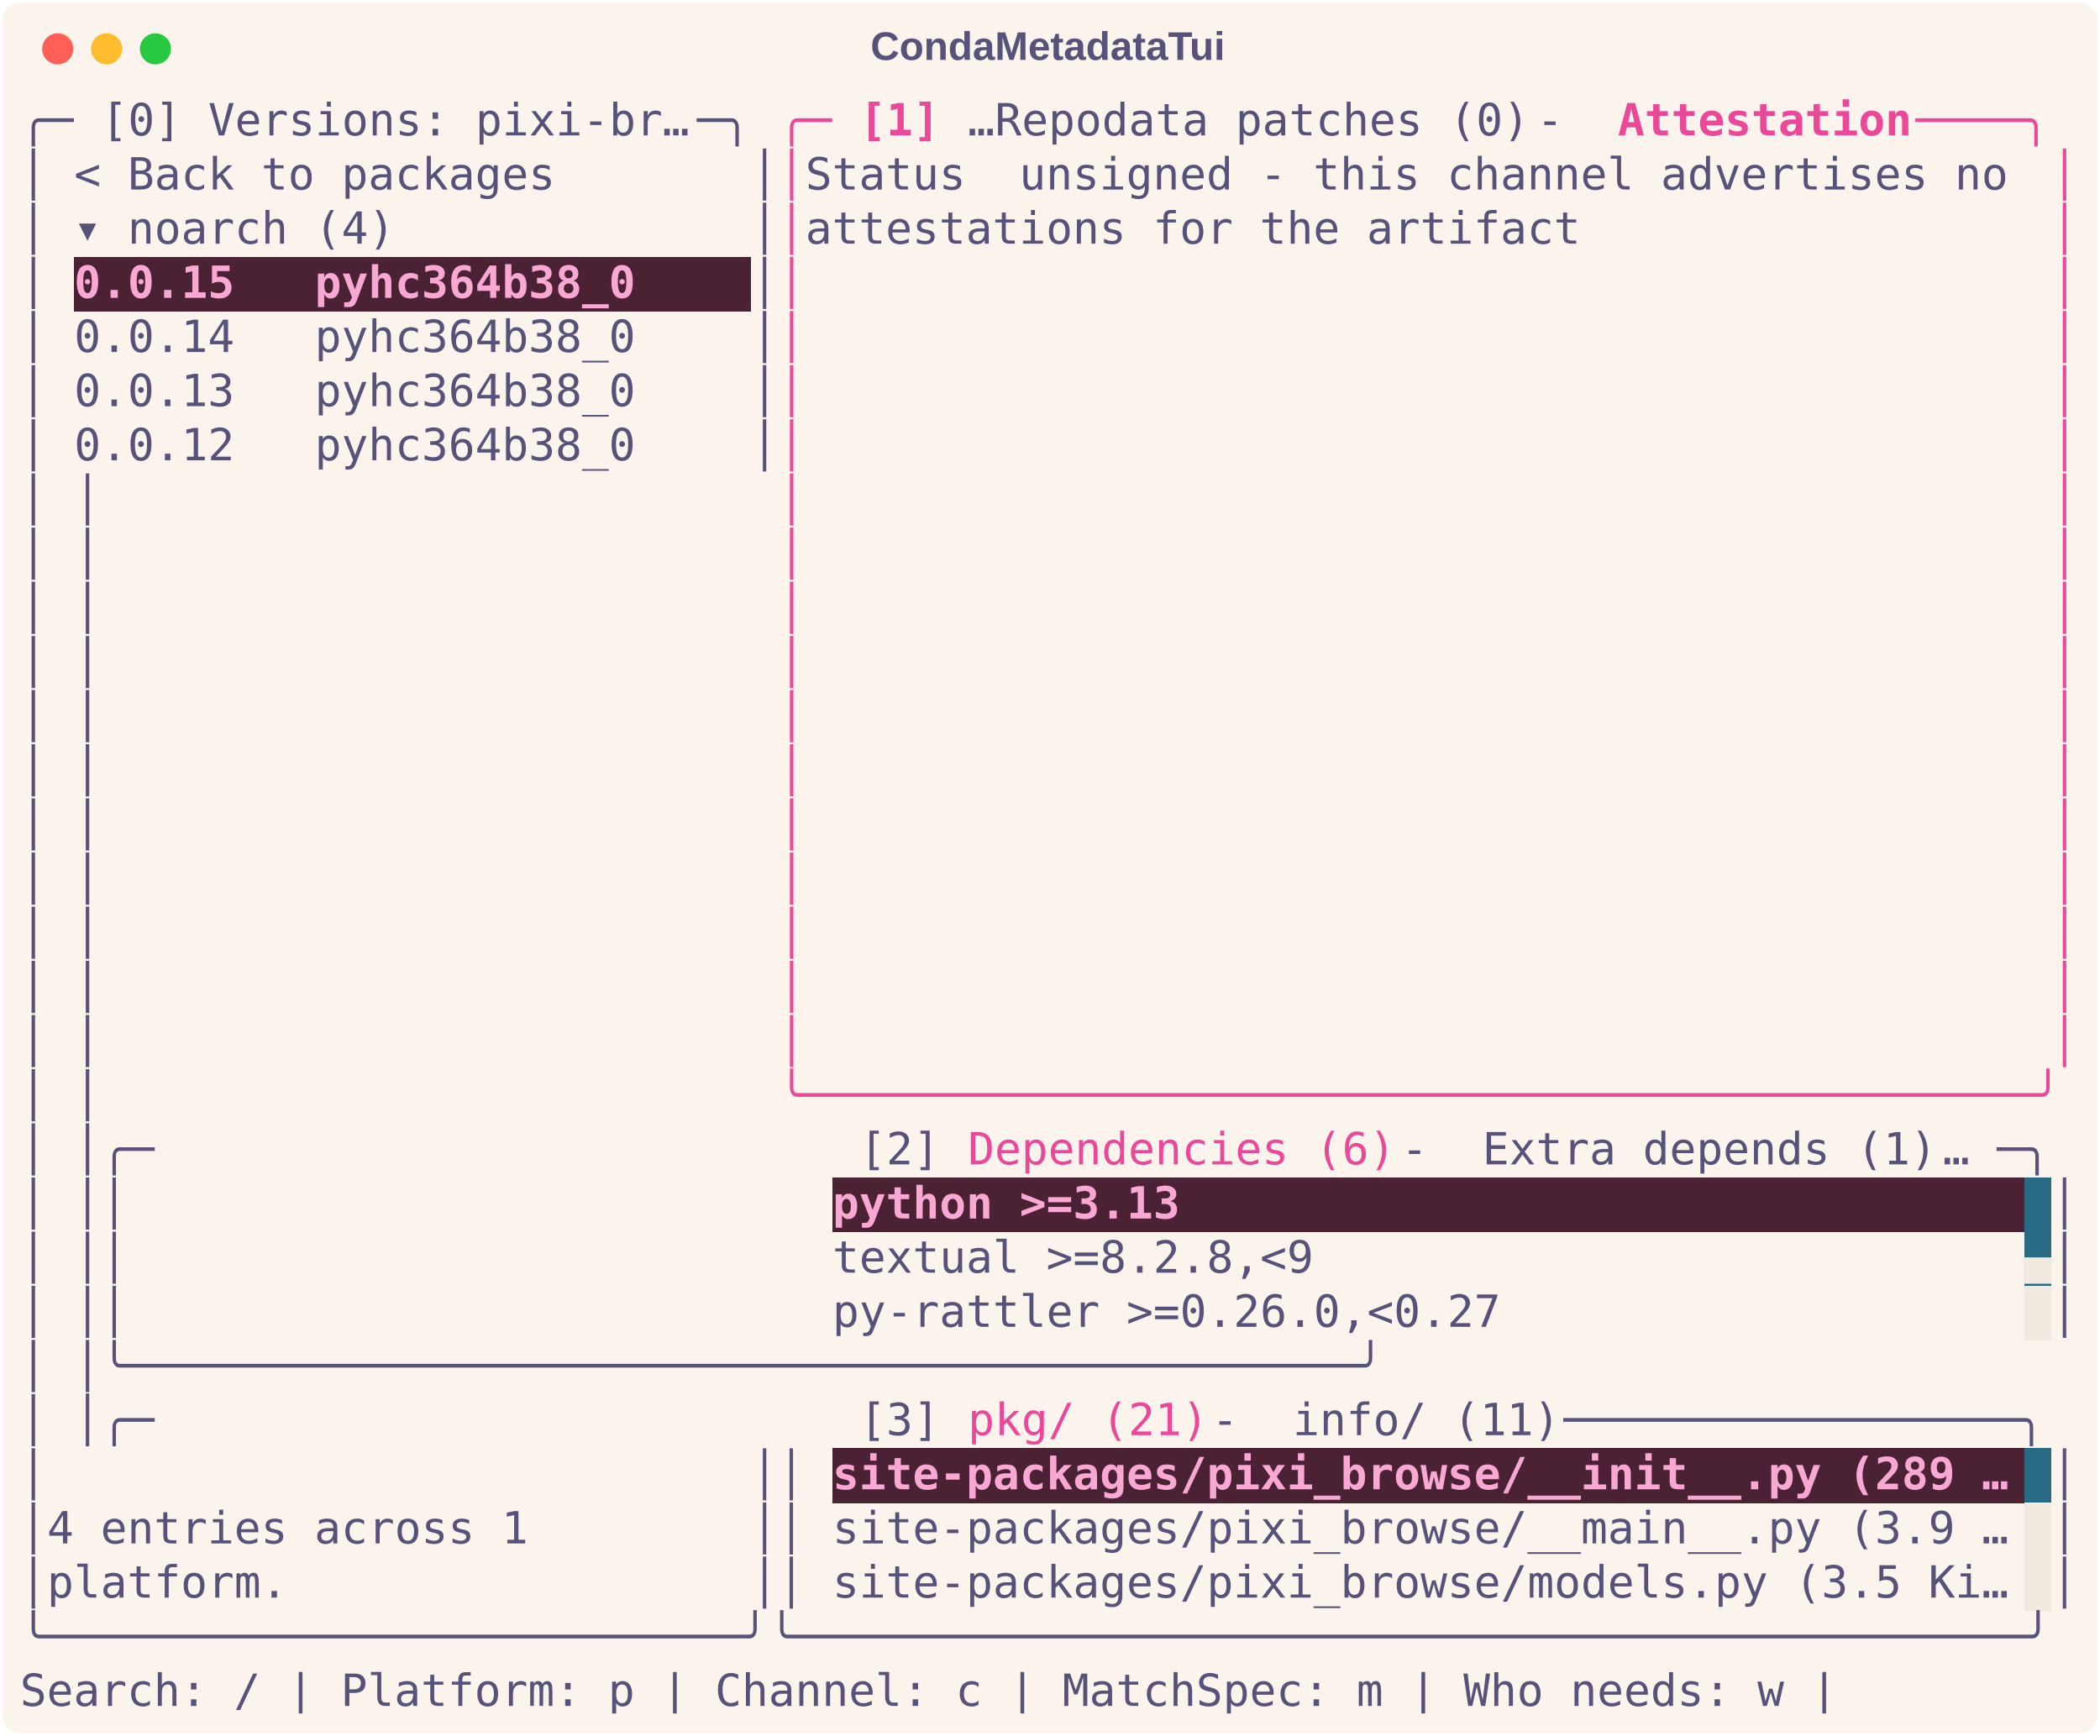
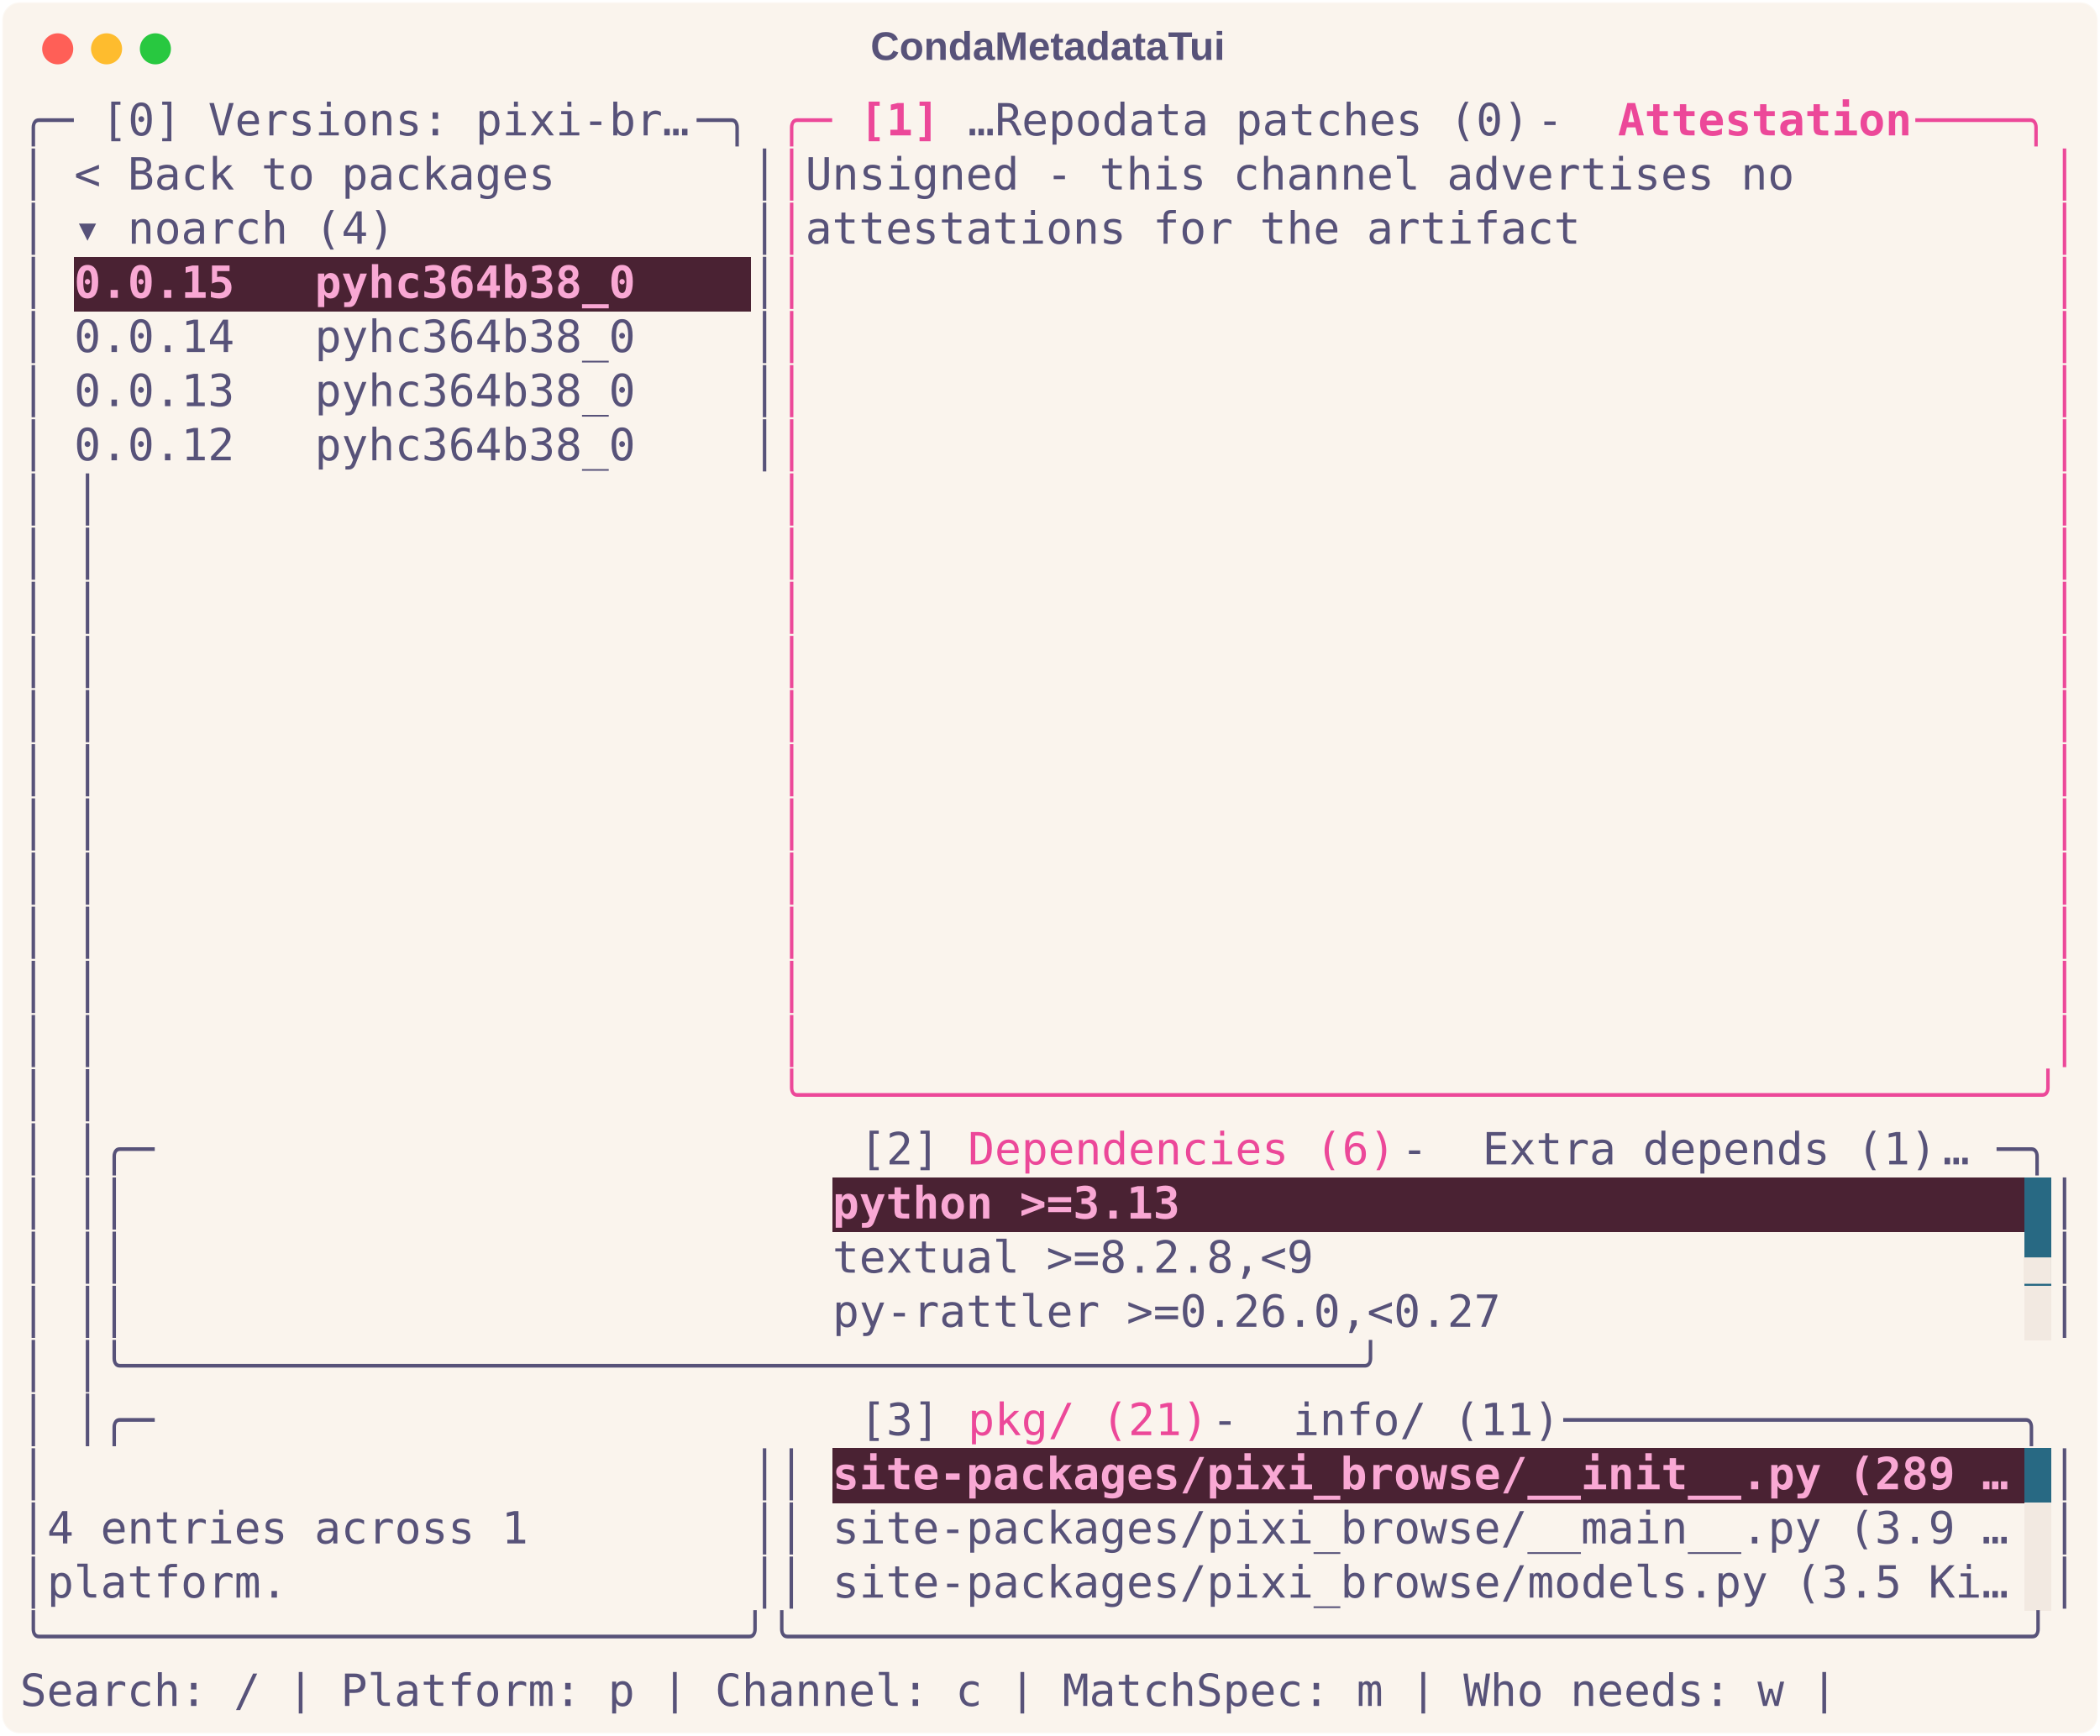
<svg xmlns="http://www.w3.org/2000/svg" class="rich-terminal" viewBox="0 0 946 782.0">
  <style>

    @font-face {
        font-family: "Fira Code";
        src: local("FiraCode-Regular"),
                url("https://cdnjs.cloudflare.com/ajax/libs/firacode/6.2.0/woff2/FiraCode-Regular.woff2") format("woff2"),
                url("https://cdnjs.cloudflare.com/ajax/libs/firacode/6.2.0/woff/FiraCode-Regular.woff") format("woff");
        font-style: normal;
        font-weight: 400;
    }
    @font-face {
        font-family: "Fira Code";
        src: local("FiraCode-Bold"),
                url("https://cdnjs.cloudflare.com/ajax/libs/firacode/6.2.0/woff2/FiraCode-Bold.woff2") format("woff2"),
                url("https://cdnjs.cloudflare.com/ajax/libs/firacode/6.2.0/woff/FiraCode-Bold.woff") format("woff");
        font-style: bold;
        font-weight: 700;
    }

    .terminal-matrix {
        font-family: Fira Code, monospace;
        font-size: 20px;
        line-height: 24.4px;
        font-variant-east-asian: full-width;
    }

    .terminal-title {
        font-size: 18px;
        font-weight: bold;
        font-family: arial;
    }

    .terminal-r1 { fill: #575279 }
.terminal-r2 { fill: #ec4899 }
.terminal-r3 { fill: #ec4899;font-weight: bold }
.terminal-r4 { fill: #f9a8d4;font-weight: bold }
.terminal-r5 { fill: #faf4ed }
.terminal-r6 { fill: #f2e9e1 }
    </style>
  <defs>
    <clipPath id="terminal-clip-terminal">
      <rect x="0" y="0" width="926.2" height="731.0" />
    </clipPath>
    <clipPath id="terminal-line-0">
      <rect x="0" y="1.5" width="927.2" height="24.65" />
    </clipPath>
    <clipPath id="terminal-line-1">
      <rect x="0" y="25.9" width="927.2" height="24.65" />
    </clipPath>
    <clipPath id="terminal-line-2">
      <rect x="0" y="50.3" width="927.2" height="24.65" />
    </clipPath>
    <clipPath id="terminal-line-3">
      <rect x="0" y="74.7" width="927.2" height="24.65" />
    </clipPath>
    <clipPath id="terminal-line-4">
      <rect x="0" y="99.1" width="927.2" height="24.65" />
    </clipPath>
    <clipPath id="terminal-line-5">
      <rect x="0" y="123.5" width="927.2" height="24.65" />
    </clipPath>
    <clipPath id="terminal-line-6">
      <rect x="0" y="147.9" width="927.2" height="24.65" />
    </clipPath>
    <clipPath id="terminal-line-7">
      <rect x="0" y="172.3" width="927.2" height="24.65" />
    </clipPath>
    <clipPath id="terminal-line-8">
      <rect x="0" y="196.7" width="927.2" height="24.65" />
    </clipPath>
    <clipPath id="terminal-line-9">
      <rect x="0" y="221.1" width="927.2" height="24.65" />
    </clipPath>
    <clipPath id="terminal-line-10">
      <rect x="0" y="245.5" width="927.2" height="24.65" />
    </clipPath>
    <clipPath id="terminal-line-11">
      <rect x="0" y="269.9" width="927.2" height="24.65" />
    </clipPath>
    <clipPath id="terminal-line-12">
      <rect x="0" y="294.3" width="927.2" height="24.65" />
    </clipPath>
    <clipPath id="terminal-line-13">
      <rect x="0" y="318.7" width="927.2" height="24.65" />
    </clipPath>
    <clipPath id="terminal-line-14">
      <rect x="0" y="343.1" width="927.2" height="24.65" />
    </clipPath>
    <clipPath id="terminal-line-15">
      <rect x="0" y="367.5" width="927.2" height="24.65" />
    </clipPath>
    <clipPath id="terminal-line-16">
      <rect x="0" y="391.9" width="927.2" height="24.65" />
    </clipPath>
    <clipPath id="terminal-line-17">
      <rect x="0" y="416.3" width="927.2" height="24.65" />
    </clipPath>
    <clipPath id="terminal-line-18">
      <rect x="0" y="440.7" width="927.2" height="24.65" />
    </clipPath>
    <clipPath id="terminal-line-19">
      <rect x="0" y="465.1" width="927.2" height="24.65" />
    </clipPath>
    <clipPath id="terminal-line-20">
      <rect x="0" y="489.5" width="927.2" height="24.65" />
    </clipPath>
    <clipPath id="terminal-line-21">
      <rect x="0" y="513.9" width="927.2" height="24.65" />
    </clipPath>
    <clipPath id="terminal-line-22">
      <rect x="0" y="538.3" width="927.2" height="24.65" />
    </clipPath>
    <clipPath id="terminal-line-23">
      <rect x="0" y="562.7" width="927.2" height="24.65" />
    </clipPath>
    <clipPath id="terminal-line-24">
      <rect x="0" y="587.1" width="927.2" height="24.65" />
    </clipPath>
    <clipPath id="terminal-line-25">
      <rect x="0" y="611.5" width="927.2" height="24.65" />
    </clipPath>
    <clipPath id="terminal-line-26">
      <rect x="0" y="635.9" width="927.2" height="24.65" />
    </clipPath>
    <clipPath id="terminal-line-27">
      <rect x="0" y="660.3" width="927.2" height="24.65" />
    </clipPath>
    <clipPath id="terminal-line-28">
      <rect x="0" y="684.7" width="927.2" height="24.65" />
    </clipPath>
  </defs>
  <rect fill="#faf4ed" stroke="rgba(255,255,255,0.35)" stroke-width="1" x="1" y="1" width="944" height="780" rx="8" />
  <text class="terminal-title" fill="#575279" text-anchor="middle" x="472" y="27">CondaMetadataTui</text>
  <g transform="translate(26,22)">
    <circle cx="0" cy="0" r="7" fill="#ff5f57" />
    <circle cx="22" cy="0" r="7" fill="#febc2e" />
    <circle cx="44" cy="0" r="7" fill="#28c840" />
  </g>
  <g transform="translate(9, 41)" clip-path="url(#terminal-clip-terminal)">
    <rect fill="#4a2233" x="24.4" y="74.7" width="256.2" height="24.65" shape-rendering="crispEdges" />
    <rect fill="#4a2233" x="280.6" y="74.7" width="48.8" height="24.65" shape-rendering="crispEdges" />
    <rect fill="#4a2233" x="366" y="489.5" width="158.6" height="24.65" shape-rendering="crispEdges" />
    <rect fill="#4a2233" x="524.6" y="489.5" width="378.2" height="24.65" shape-rendering="crispEdges" />
    <rect fill="#286983" x="902.8" y="489.5" width="12.2" height="24.65" shape-rendering="crispEdges" />
    <rect fill="#286983" x="902.8" y="513.9" width="12.2" height="24.65" shape-rendering="crispEdges" />
    <rect fill="#f2e9e1" x="902.8" y="538.3" width="12.2" height="24.65" shape-rendering="crispEdges" />
    <rect fill="#4a2233" x="366" y="611.5" width="536.8" height="24.65" shape-rendering="crispEdges" />
    <rect fill="#286983" x="902.8" y="611.5" width="12.2" height="24.65" shape-rendering="crispEdges" />
    <rect fill="#f2e9e1" x="902.8" y="635.9" width="12.2" height="24.65" shape-rendering="crispEdges" />
    <rect fill="#f2e9e1" x="902.8" y="660.3" width="12.2" height="24.65" shape-rendering="crispEdges" />
    <g class="terminal-matrix">
      <text class="terminal-r1" x="0" y="20" textLength="36.6" clip-path="url(#terminal-line-0)">╭─ </text>
      <text class="terminal-r1" x="36.6" y="20" textLength="268.4" clip-path="url(#terminal-line-0)">[0] Versions: pixi-br…</text>
      <text class="terminal-r1" x="305" y="20" textLength="36.6" clip-path="url(#terminal-line-0)"> ─╮</text>
      <text class="terminal-r2" x="341.6" y="20" textLength="36.6" clip-path="url(#terminal-line-0)">╭─ </text>
      <text class="terminal-r3" x="378.2" y="20" textLength="48.8" clip-path="url(#terminal-line-0)">[1] </text>
      <text class="terminal-r1" x="427" y="20" textLength="12.2" clip-path="url(#terminal-line-0)">…</text>
      <text class="terminal-r1" x="439.2" y="20" textLength="244" clip-path="url(#terminal-line-0)">Repodata patches (0)</text>
      <text class="terminal-r1" x="683.2" y="20" textLength="36.6" clip-path="url(#terminal-line-0)"> - </text>
      <text class="terminal-r3" x="719.8" y="20" textLength="134.2" clip-path="url(#terminal-line-0)">Attestation</text>
      <text class="terminal-r2" x="854" y="20" textLength="73.2" clip-path="url(#terminal-line-0)"> ────╮</text>
      <text class="terminal-r1" x="927.2" y="20" textLength="12.2" clip-path="url(#terminal-line-0)">
</text>
      <text class="terminal-r1" x="0" y="44.4" textLength="12.2" clip-path="url(#terminal-line-1)">│</text>
      <text class="terminal-r1" x="24.4" y="44.4" textLength="219.6" clip-path="url(#terminal-line-1)">&lt; Back to packages</text>
      <text class="terminal-r1" x="329.4" y="44.4" textLength="12.2" clip-path="url(#terminal-line-1)">│</text>
      <text class="terminal-r2" x="341.6" y="44.4" textLength="12.2" clip-path="url(#terminal-line-1)">│</text>
-       <text class="terminal-r1" x="353.8" y="44.4" textLength="549" clip-path="url(#terminal-line-1)">Status  unsigned - this channel advertises no</text>
+       <text class="terminal-r1" x="353.8" y="44.4" textLength="451.4" clip-path="url(#terminal-line-1)">Unsigned - this channel advertises no</text>
      <text class="terminal-r2" x="915" y="44.4" textLength="12.2" clip-path="url(#terminal-line-1)">│</text>
      <text class="terminal-r1" x="927.2" y="44.4" textLength="12.2" clip-path="url(#terminal-line-1)">
</text>
      <text class="terminal-r1" x="0" y="68.8" textLength="12.2" clip-path="url(#terminal-line-2)">│</text>
      <text class="terminal-r1" x="24.4" y="68.8" textLength="146.4" clip-path="url(#terminal-line-2)">▾ noarch (4)</text>
      <text class="terminal-r1" x="329.4" y="68.8" textLength="12.2" clip-path="url(#terminal-line-2)">│</text>
      <text class="terminal-r2" x="341.6" y="68.8" textLength="12.2" clip-path="url(#terminal-line-2)">│</text>
      <text class="terminal-r1" x="353.8" y="68.8" textLength="353.8" clip-path="url(#terminal-line-2)">attestations for the artifact</text>
      <text class="terminal-r2" x="915" y="68.8" textLength="12.2" clip-path="url(#terminal-line-2)">│</text>
      <text class="terminal-r1" x="927.2" y="68.8" textLength="12.2" clip-path="url(#terminal-line-2)">
</text>
      <text class="terminal-r1" x="0" y="93.2" textLength="12.2" clip-path="url(#terminal-line-3)">│</text>
      <text class="terminal-r4" x="24.4" y="93.2" textLength="256.2" clip-path="url(#terminal-line-3)">0.0.15   pyhc364b38_0</text>
      <text class="terminal-r1" x="329.4" y="93.2" textLength="12.2" clip-path="url(#terminal-line-3)">│</text>
      <text class="terminal-r2" x="341.6" y="93.2" textLength="12.2" clip-path="url(#terminal-line-3)">│</text>
      <text class="terminal-r2" x="915" y="93.2" textLength="12.2" clip-path="url(#terminal-line-3)">│</text>
      <text class="terminal-r1" x="927.2" y="93.2" textLength="12.2" clip-path="url(#terminal-line-3)">
</text>
      <text class="terminal-r1" x="0" y="117.6" textLength="12.2" clip-path="url(#terminal-line-4)">│</text>
      <text class="terminal-r1" x="24.4" y="117.6" textLength="256.2" clip-path="url(#terminal-line-4)">0.0.14   pyhc364b38_0</text>
      <text class="terminal-r1" x="329.4" y="117.6" textLength="12.2" clip-path="url(#terminal-line-4)">│</text>
      <text class="terminal-r2" x="341.6" y="117.6" textLength="12.2" clip-path="url(#terminal-line-4)">│</text>
      <text class="terminal-r2" x="915" y="117.6" textLength="12.2" clip-path="url(#terminal-line-4)">│</text>
      <text class="terminal-r1" x="927.2" y="117.6" textLength="12.2" clip-path="url(#terminal-line-4)">
</text>
      <text class="terminal-r1" x="0" y="142" textLength="12.2" clip-path="url(#terminal-line-5)">│</text>
      <text class="terminal-r1" x="24.4" y="142" textLength="256.2" clip-path="url(#terminal-line-5)">0.0.13   pyhc364b38_0</text>
      <text class="terminal-r1" x="329.4" y="142" textLength="12.2" clip-path="url(#terminal-line-5)">│</text>
      <text class="terminal-r2" x="341.6" y="142" textLength="12.2" clip-path="url(#terminal-line-5)">│</text>
      <text class="terminal-r2" x="915" y="142" textLength="12.2" clip-path="url(#terminal-line-5)">│</text>
      <text class="terminal-r1" x="927.2" y="142" textLength="12.2" clip-path="url(#terminal-line-5)">
</text>
      <text class="terminal-r1" x="0" y="166.4" textLength="12.2" clip-path="url(#terminal-line-6)">│</text>
      <text class="terminal-r1" x="24.4" y="166.4" textLength="256.2" clip-path="url(#terminal-line-6)">0.0.12   pyhc364b38_0</text>
      <text class="terminal-r1" x="329.4" y="166.4" textLength="12.2" clip-path="url(#terminal-line-6)">│</text>
      <text class="terminal-r2" x="341.6" y="166.4" textLength="12.2" clip-path="url(#terminal-line-6)">│</text>
      <text class="terminal-r2" x="915" y="166.4" textLength="12.2" clip-path="url(#terminal-line-6)">│</text>
      <text class="terminal-r1" x="927.2" y="166.4" textLength="12.2" clip-path="url(#terminal-line-6)">
</text>
      <text class="terminal-r1" x="0" y="190.8" textLength="12.2" clip-path="url(#terminal-line-7)">│</text>
      <text class="terminal-r1" x="24.4" y="190.8" textLength="317.2" clip-path="url(#terminal-line-7)">                         │</text>
      <text class="terminal-r2" x="341.6" y="190.8" textLength="12.2" clip-path="url(#terminal-line-7)">│</text>
      <text class="terminal-r2" x="915" y="190.8" textLength="12.2" clip-path="url(#terminal-line-7)">│</text>
      <text class="terminal-r1" x="927.2" y="190.8" textLength="12.2" clip-path="url(#terminal-line-7)">
</text>
      <text class="terminal-r1" x="0" y="215.2" textLength="12.2" clip-path="url(#terminal-line-8)">│</text>
      <text class="terminal-r1" x="24.4" y="215.2" textLength="317.2" clip-path="url(#terminal-line-8)">                         │</text>
      <text class="terminal-r2" x="341.6" y="215.2" textLength="12.2" clip-path="url(#terminal-line-8)">│</text>
      <text class="terminal-r2" x="915" y="215.2" textLength="12.2" clip-path="url(#terminal-line-8)">│</text>
      <text class="terminal-r1" x="927.2" y="215.2" textLength="12.2" clip-path="url(#terminal-line-8)">
</text>
      <text class="terminal-r1" x="0" y="239.6" textLength="12.2" clip-path="url(#terminal-line-9)">│</text>
      <text class="terminal-r1" x="24.4" y="239.6" textLength="317.2" clip-path="url(#terminal-line-9)">                         │</text>
      <text class="terminal-r2" x="341.6" y="239.6" textLength="12.2" clip-path="url(#terminal-line-9)">│</text>
      <text class="terminal-r2" x="915" y="239.6" textLength="12.2" clip-path="url(#terminal-line-9)">│</text>
      <text class="terminal-r1" x="927.2" y="239.6" textLength="12.2" clip-path="url(#terminal-line-9)">
</text>
      <text class="terminal-r1" x="0" y="264" textLength="12.2" clip-path="url(#terminal-line-10)">│</text>
      <text class="terminal-r1" x="24.4" y="264" textLength="317.2" clip-path="url(#terminal-line-10)">                         │</text>
      <text class="terminal-r2" x="341.6" y="264" textLength="12.2" clip-path="url(#terminal-line-10)">│</text>
      <text class="terminal-r2" x="915" y="264" textLength="12.2" clip-path="url(#terminal-line-10)">│</text>
      <text class="terminal-r1" x="927.2" y="264" textLength="12.2" clip-path="url(#terminal-line-10)">
</text>
      <text class="terminal-r1" x="0" y="288.4" textLength="12.2" clip-path="url(#terminal-line-11)">│</text>
      <text class="terminal-r1" x="24.4" y="288.4" textLength="317.2" clip-path="url(#terminal-line-11)">                         │</text>
      <text class="terminal-r2" x="341.6" y="288.4" textLength="12.2" clip-path="url(#terminal-line-11)">│</text>
      <text class="terminal-r2" x="915" y="288.4" textLength="12.2" clip-path="url(#terminal-line-11)">│</text>
      <text class="terminal-r1" x="927.2" y="288.4" textLength="12.2" clip-path="url(#terminal-line-11)">
</text>
      <text class="terminal-r1" x="0" y="312.8" textLength="12.2" clip-path="url(#terminal-line-12)">│</text>
      <text class="terminal-r1" x="24.4" y="312.8" textLength="317.2" clip-path="url(#terminal-line-12)">                         │</text>
      <text class="terminal-r2" x="341.6" y="312.8" textLength="12.2" clip-path="url(#terminal-line-12)">│</text>
      <text class="terminal-r2" x="915" y="312.8" textLength="12.2" clip-path="url(#terminal-line-12)">│</text>
      <text class="terminal-r1" x="927.2" y="312.8" textLength="12.2" clip-path="url(#terminal-line-12)">
</text>
      <text class="terminal-r1" x="0" y="337.2" textLength="12.2" clip-path="url(#terminal-line-13)">│</text>
      <text class="terminal-r1" x="24.4" y="337.2" textLength="317.2" clip-path="url(#terminal-line-13)">                         │</text>
      <text class="terminal-r2" x="341.6" y="337.2" textLength="12.2" clip-path="url(#terminal-line-13)">│</text>
      <text class="terminal-r2" x="915" y="337.2" textLength="12.2" clip-path="url(#terminal-line-13)">│</text>
      <text class="terminal-r1" x="927.2" y="337.2" textLength="12.2" clip-path="url(#terminal-line-13)">
</text>
      <text class="terminal-r1" x="0" y="361.6" textLength="12.2" clip-path="url(#terminal-line-14)">│</text>
      <text class="terminal-r1" x="24.4" y="361.6" textLength="317.2" clip-path="url(#terminal-line-14)">                         │</text>
      <text class="terminal-r2" x="341.6" y="361.6" textLength="12.2" clip-path="url(#terminal-line-14)">│</text>
      <text class="terminal-r2" x="915" y="361.6" textLength="12.2" clip-path="url(#terminal-line-14)">│</text>
      <text class="terminal-r1" x="927.2" y="361.6" textLength="12.2" clip-path="url(#terminal-line-14)">
</text>
      <text class="terminal-r1" x="0" y="386" textLength="12.2" clip-path="url(#terminal-line-15)">│</text>
      <text class="terminal-r1" x="24.4" y="386" textLength="317.2" clip-path="url(#terminal-line-15)">                         │</text>
      <text class="terminal-r2" x="341.6" y="386" textLength="12.2" clip-path="url(#terminal-line-15)">│</text>
      <text class="terminal-r2" x="915" y="386" textLength="12.2" clip-path="url(#terminal-line-15)">│</text>
      <text class="terminal-r1" x="927.2" y="386" textLength="12.2" clip-path="url(#terminal-line-15)">
</text>
      <text class="terminal-r1" x="0" y="410.4" textLength="12.2" clip-path="url(#terminal-line-16)">│</text>
      <text class="terminal-r1" x="24.4" y="410.4" textLength="317.2" clip-path="url(#terminal-line-16)">                         │</text>
      <text class="terminal-r2" x="341.6" y="410.4" textLength="12.2" clip-path="url(#terminal-line-16)">│</text>
      <text class="terminal-r2" x="915" y="410.4" textLength="12.2" clip-path="url(#terminal-line-16)">│</text>
      <text class="terminal-r1" x="927.2" y="410.4" textLength="12.2" clip-path="url(#terminal-line-16)">
</text>
      <text class="terminal-r1" x="0" y="434.8" textLength="12.2" clip-path="url(#terminal-line-17)">│</text>
      <text class="terminal-r1" x="24.4" y="434.8" textLength="317.2" clip-path="url(#terminal-line-17)">                         │</text>
      <text class="terminal-r2" x="341.6" y="434.8" textLength="12.2" clip-path="url(#terminal-line-17)">│</text>
      <text class="terminal-r2" x="915" y="434.8" textLength="12.2" clip-path="url(#terminal-line-17)">│</text>
      <text class="terminal-r1" x="927.2" y="434.8" textLength="12.2" clip-path="url(#terminal-line-17)">
</text>
      <text class="terminal-r1" x="0" y="459.2" textLength="12.2" clip-path="url(#terminal-line-18)">│</text>
      <text class="terminal-r1" x="24.4" y="459.2" textLength="317.2" clip-path="url(#terminal-line-18)">                         │</text>
      <text class="terminal-r2" x="341.6" y="459.2" textLength="585.6" clip-path="url(#terminal-line-18)">╰──────────────────────────────────────────────╯</text>
      <text class="terminal-r1" x="927.2" y="459.2" textLength="12.2" clip-path="url(#terminal-line-18)">
</text>
      <text class="terminal-r1" x="0" y="483.6" textLength="12.2" clip-path="url(#terminal-line-19)">│</text>
      <text class="terminal-r1" x="24.4" y="483.6" textLength="353.8" clip-path="url(#terminal-line-19)">                         │╭─ </text>
      <text class="terminal-r1" x="378.2" y="483.6" textLength="48.8" clip-path="url(#terminal-line-19)">[2] </text>
      <text class="terminal-r2" x="427" y="483.6" textLength="195.2" clip-path="url(#terminal-line-19)">Dependencies (6)</text>
      <text class="terminal-r1" x="622.2" y="483.6" textLength="36.6" clip-path="url(#terminal-line-19)"> - </text>
      <text class="terminal-r1" x="658.8" y="483.6" textLength="207.4" clip-path="url(#terminal-line-19)">Extra depends (1)</text>
      <text class="terminal-r1" x="866.2" y="483.6" textLength="24.4" clip-path="url(#terminal-line-19)"> …</text>
      <text class="terminal-r1" x="890.6" y="483.6" textLength="36.6" clip-path="url(#terminal-line-19)"> ─╮</text>
      <text class="terminal-r1" x="927.2" y="483.6" textLength="12.2" clip-path="url(#terminal-line-19)">
</text>
      <text class="terminal-r1" x="0" y="508" textLength="12.2" clip-path="url(#terminal-line-20)">│</text>
      <text class="terminal-r1" x="24.4" y="508" textLength="329.4" clip-path="url(#terminal-line-20)">                         ││</text>
      <text class="terminal-r4" x="366" y="508" textLength="158.6" clip-path="url(#terminal-line-20)">python &gt;=3.13</text>
      <text class="terminal-r1" x="915" y="508" textLength="12.2" clip-path="url(#terminal-line-20)">│</text>
      <text class="terminal-r1" x="927.2" y="508" textLength="12.2" clip-path="url(#terminal-line-20)">
</text>
      <text class="terminal-r1" x="0" y="532.4" textLength="12.2" clip-path="url(#terminal-line-21)">│</text>
      <text class="terminal-r1" x="24.4" y="532.4" textLength="329.4" clip-path="url(#terminal-line-21)">                         ││</text>
      <text class="terminal-r1" x="366" y="532.4" textLength="219.6" clip-path="url(#terminal-line-21)">textual &gt;=8.2.8,&lt;9</text>
      <text class="terminal-r6" x="902.8" y="532.4" textLength="12.2" clip-path="url(#terminal-line-21)">▄</text>
      <text class="terminal-r1" x="915" y="532.4" textLength="12.2" clip-path="url(#terminal-line-21)">│</text>
      <text class="terminal-r1" x="927.2" y="532.4" textLength="12.2" clip-path="url(#terminal-line-21)">
</text>
      <text class="terminal-r1" x="0" y="556.8" textLength="12.2" clip-path="url(#terminal-line-22)">│</text>
      <text class="terminal-r1" x="24.4" y="556.8" textLength="329.4" clip-path="url(#terminal-line-22)">                         ││</text>
      <text class="terminal-r1" x="366" y="556.8" textLength="305" clip-path="url(#terminal-line-22)">py-rattler &gt;=0.26.0,&lt;0.27</text>
      <text class="terminal-r1" x="915" y="556.8" textLength="12.2" clip-path="url(#terminal-line-22)">│</text>
      <text class="terminal-r1" x="927.2" y="556.8" textLength="12.2" clip-path="url(#terminal-line-22)">
</text>
      <text class="terminal-r1" x="0" y="581.2" textLength="12.2" clip-path="url(#terminal-line-23)">│</text>
      <text class="terminal-r1" x="24.4" y="581.2" textLength="902.8" clip-path="url(#terminal-line-23)">                         │╰──────────────────────────────────────────────╯</text>
      <text class="terminal-r1" x="927.2" y="581.2" textLength="12.2" clip-path="url(#terminal-line-23)">
</text>
      <text class="terminal-r1" x="0" y="605.6" textLength="12.2" clip-path="url(#terminal-line-24)">│</text>
      <text class="terminal-r1" x="24.4" y="605.6" textLength="353.8" clip-path="url(#terminal-line-24)">                         │╭─ </text>
      <text class="terminal-r1" x="378.2" y="605.6" textLength="48.8" clip-path="url(#terminal-line-24)">[3] </text>
      <text class="terminal-r2" x="427" y="605.6" textLength="109.8" clip-path="url(#terminal-line-24)">pkg/ (21)</text>
      <text class="terminal-r1" x="536.8" y="605.6" textLength="36.6" clip-path="url(#terminal-line-24)"> - </text>
      <text class="terminal-r1" x="573.4" y="605.6" textLength="122" clip-path="url(#terminal-line-24)">info/ (11)</text>
      <text class="terminal-r1" x="695.4" y="605.6" textLength="231.8" clip-path="url(#terminal-line-24)"> ─────────────────╮</text>
      <text class="terminal-r1" x="927.2" y="605.6" textLength="12.2" clip-path="url(#terminal-line-24)">
</text>
      <text class="terminal-r1" x="0" y="630" textLength="12.2" clip-path="url(#terminal-line-25)">│</text>
      <text class="terminal-r1" x="329.4" y="630" textLength="24.4" clip-path="url(#terminal-line-25)">││</text>
      <text class="terminal-r4" x="366" y="630" textLength="536.8" clip-path="url(#terminal-line-25)">site-packages/pixi_browse/__init__.py (289 …</text>
      <text class="terminal-r1" x="915" y="630" textLength="12.2" clip-path="url(#terminal-line-25)">│</text>
      <text class="terminal-r1" x="927.2" y="630" textLength="12.2" clip-path="url(#terminal-line-25)">
</text>
      <text class="terminal-r1" x="0" y="654.4" textLength="12.2" clip-path="url(#terminal-line-26)">│</text>
      <text class="terminal-r1" x="12.2" y="654.4" textLength="219.6" clip-path="url(#terminal-line-26)">4 entries across 1</text>
      <text class="terminal-r1" x="329.4" y="654.4" textLength="24.4" clip-path="url(#terminal-line-26)">││</text>
      <text class="terminal-r1" x="366" y="654.4" textLength="536.8" clip-path="url(#terminal-line-26)">site-packages/pixi_browse/__main__.py (3.9 …</text>
      <text class="terminal-r1" x="915" y="654.4" textLength="12.2" clip-path="url(#terminal-line-26)">│</text>
      <text class="terminal-r1" x="927.2" y="654.4" textLength="12.2" clip-path="url(#terminal-line-26)">
</text>
      <text class="terminal-r1" x="0" y="678.8" textLength="12.2" clip-path="url(#terminal-line-27)">│</text>
      <text class="terminal-r1" x="12.2" y="678.8" textLength="109.8" clip-path="url(#terminal-line-27)">platform.</text>
      <text class="terminal-r1" x="329.4" y="678.8" textLength="24.4" clip-path="url(#terminal-line-27)">││</text>
      <text class="terminal-r1" x="366" y="678.8" textLength="536.8" clip-path="url(#terminal-line-27)">site-packages/pixi_browse/models.py (3.5 Ki…</text>
      <text class="terminal-r1" x="915" y="678.8" textLength="12.2" clip-path="url(#terminal-line-27)">│</text>
      <text class="terminal-r1" x="927.2" y="678.8" textLength="12.2" clip-path="url(#terminal-line-27)">
</text>
      <text class="terminal-r1" x="0" y="703.2" textLength="927.2" clip-path="url(#terminal-line-28)">╰──────────────────────────╯╰──────────────────────────────────────────────╯</text>
      <text class="terminal-r1" x="927.2" y="703.2" textLength="12.2" clip-path="url(#terminal-line-28)">
</text>
      <text class="terminal-r1" x="0" y="727.6" textLength="829.6" clip-path="url(#terminal-line-29)">Search: / | Platform: p | Channel: c | MatchSpec: m | Who needs: w |</text>
    </g>
  </g>
</svg>
